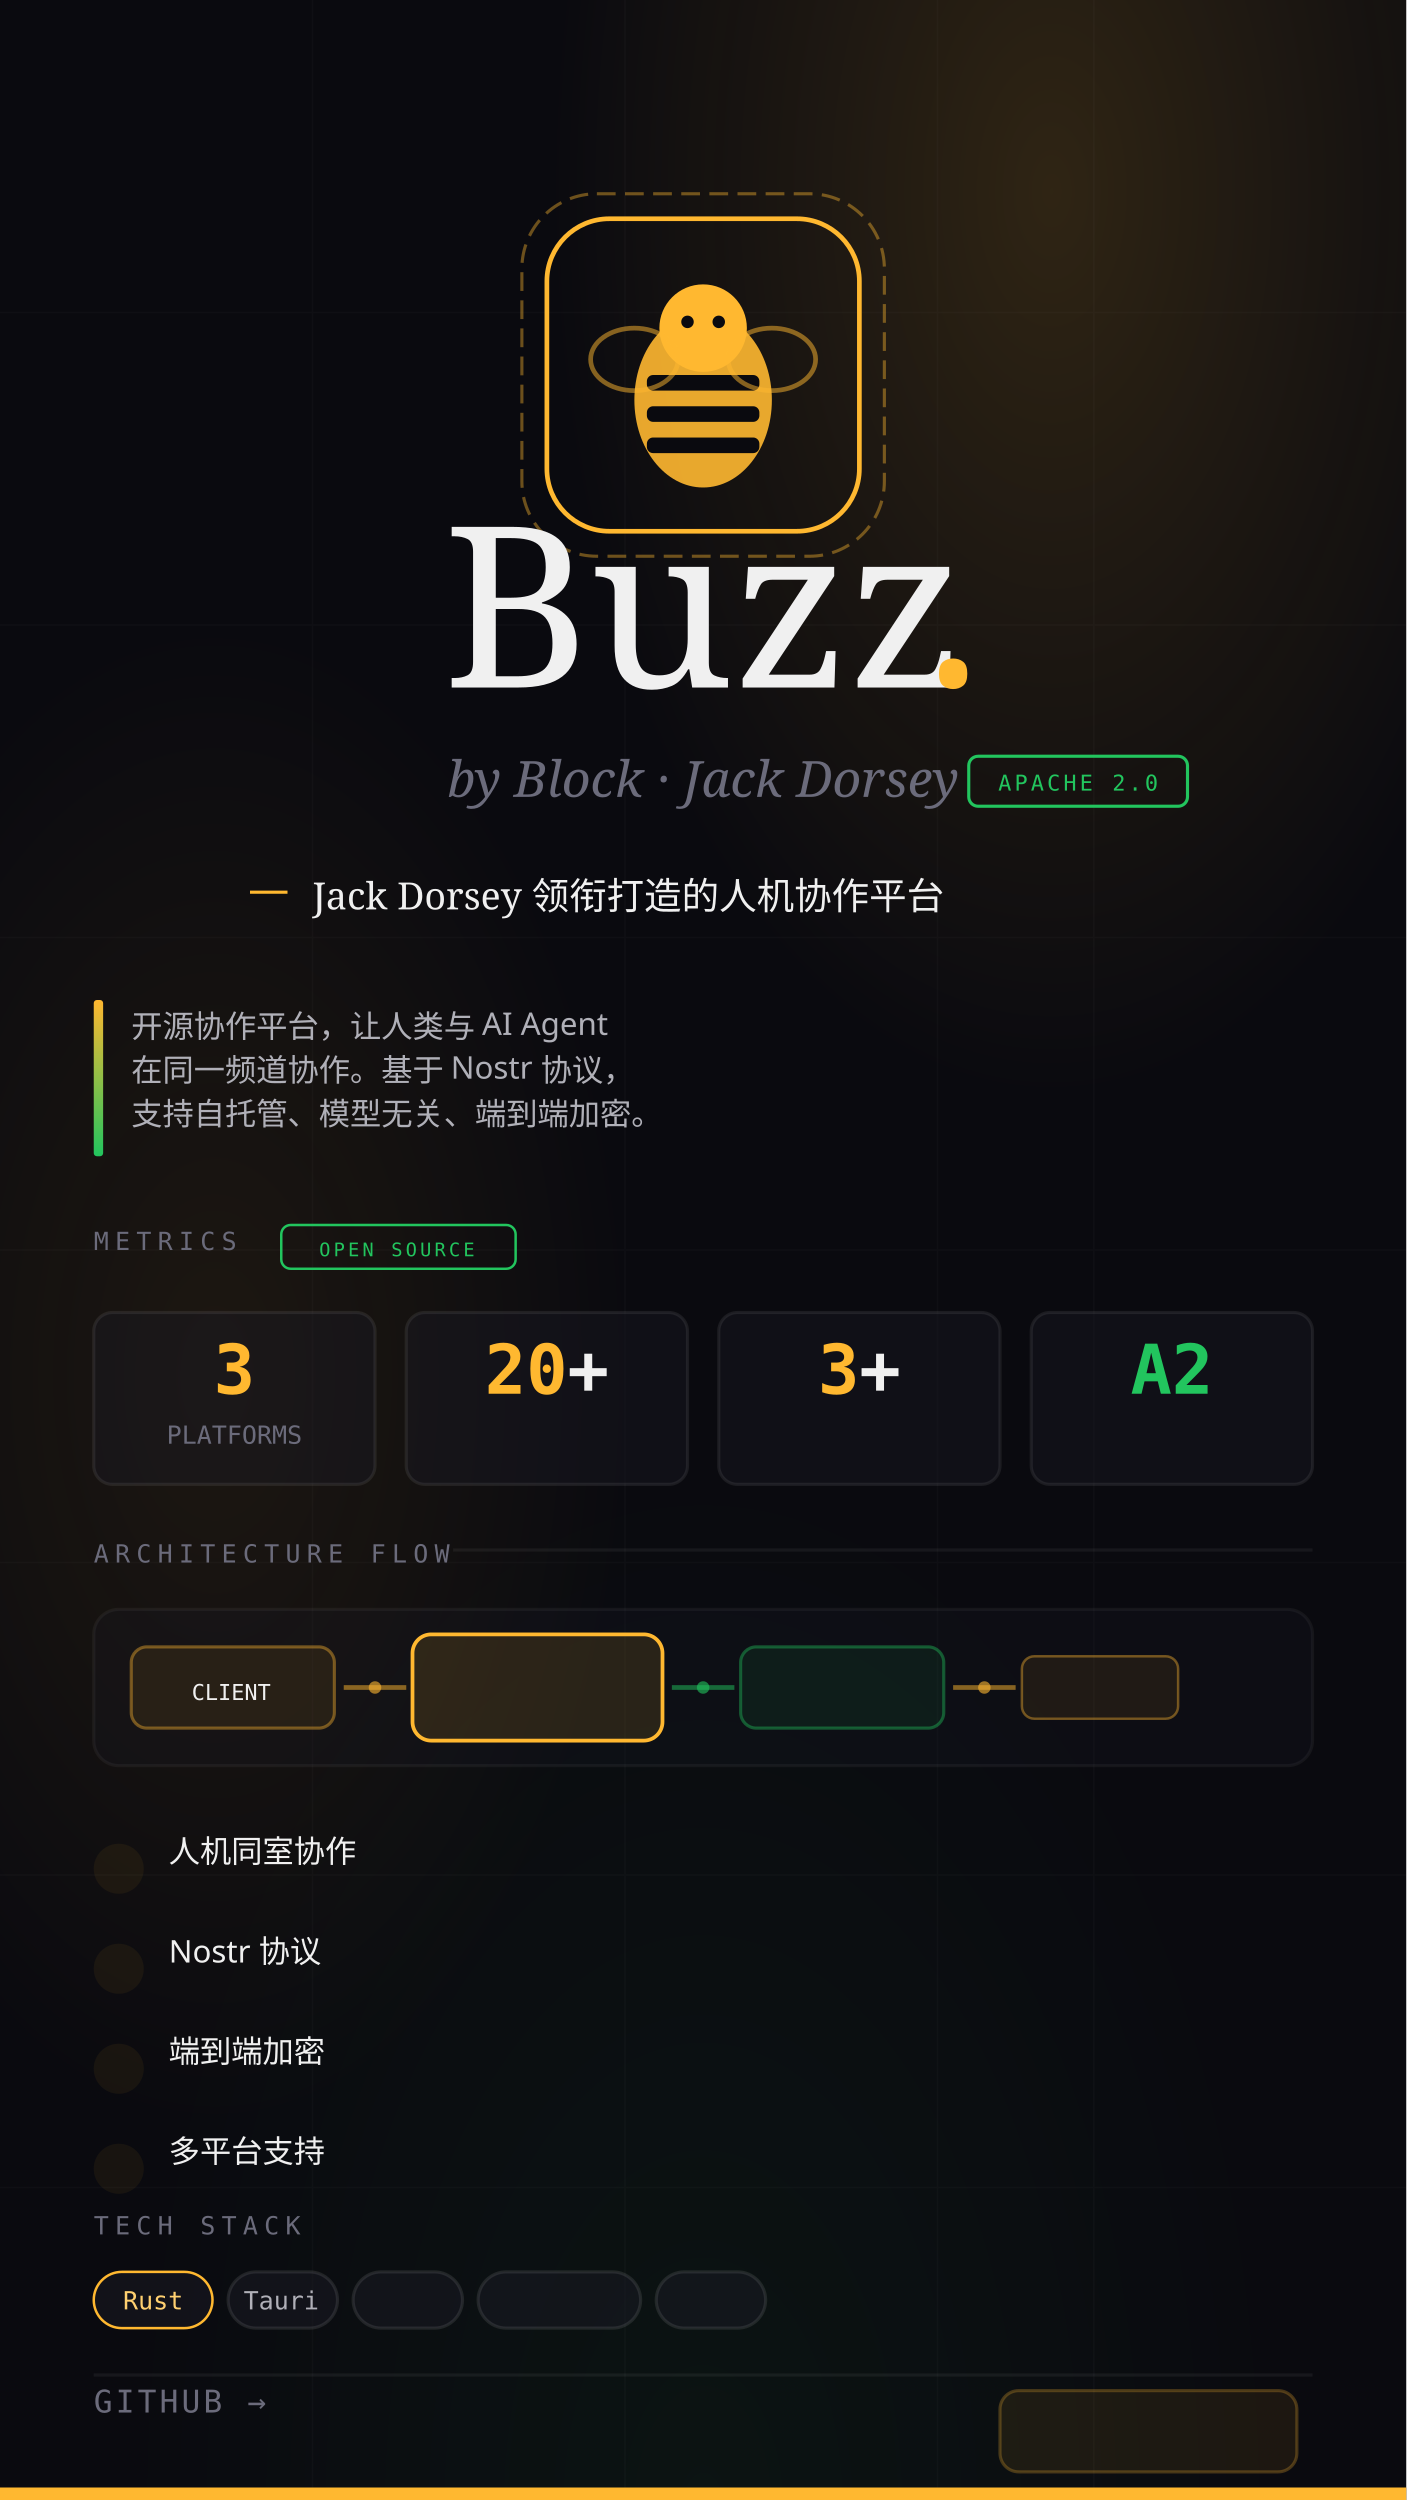
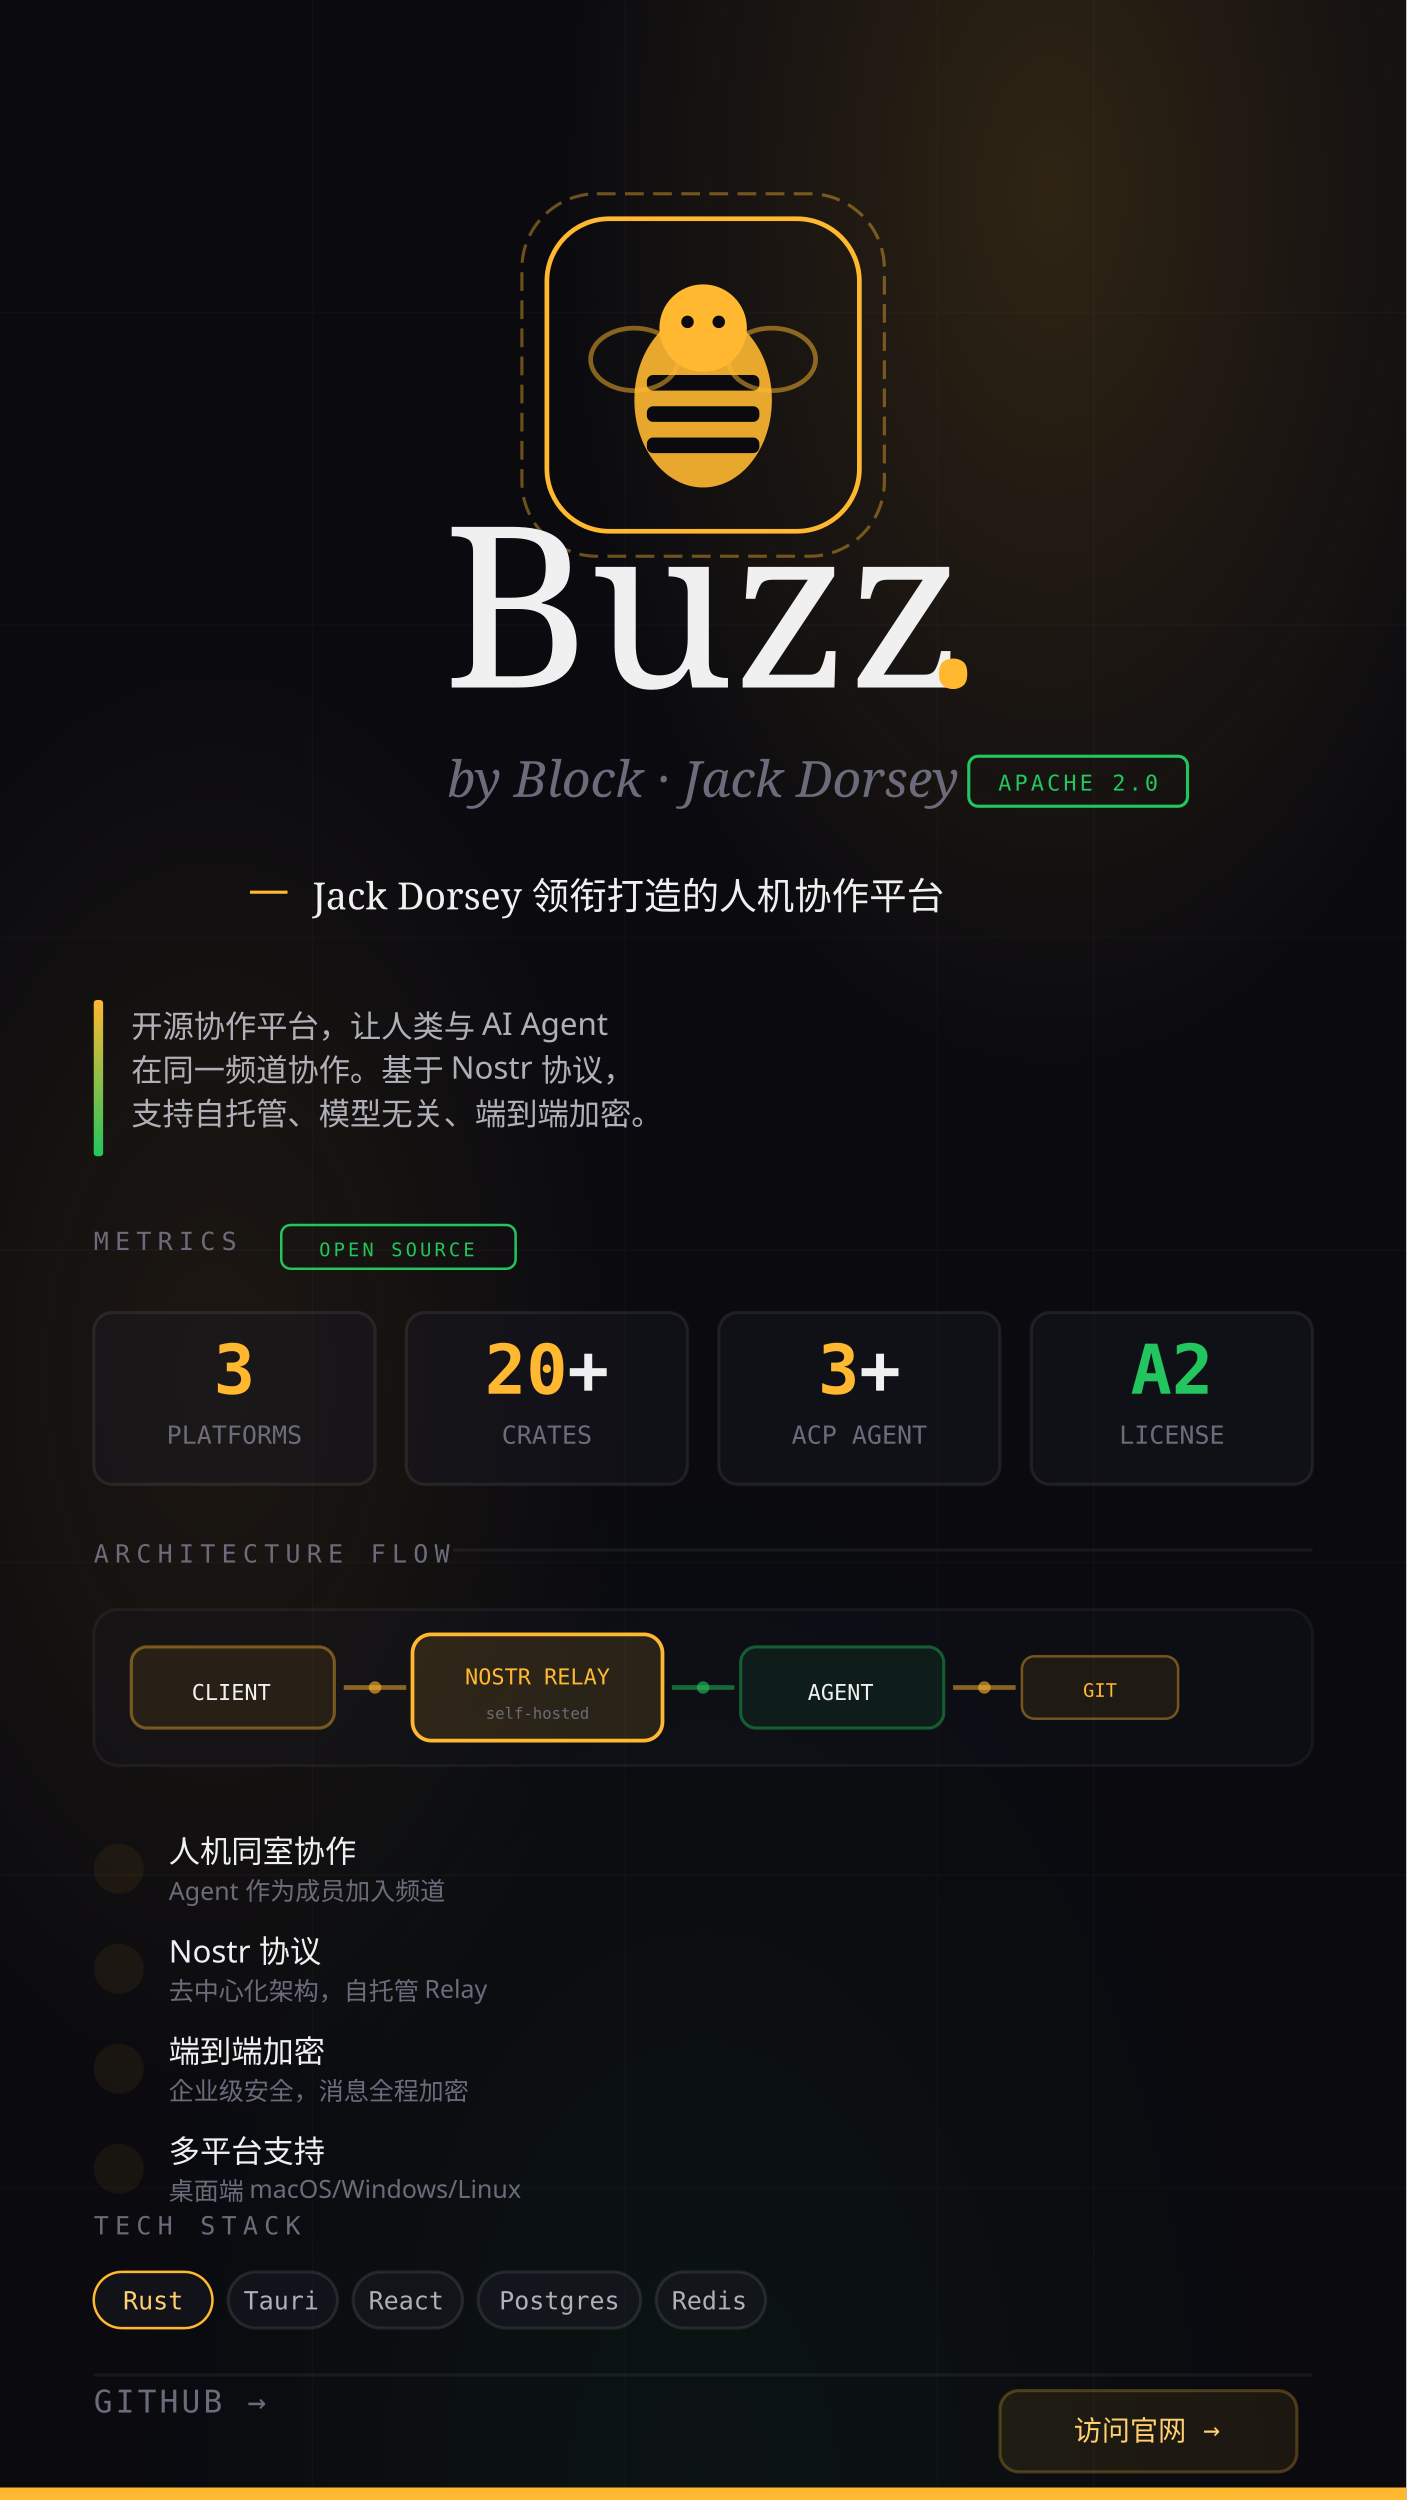
<svg xmlns="http://www.w3.org/2000/svg" width="450" height="800" viewBox="0 0 450 800">
  <rect width="450" height="800" fill="#0A0A0F" />
  <defs>
    <radialGradient id="glow1" cx="75%" cy="8%" r="60%">
      <stop offset="0%" stop-color="#FFB830" stop-opacity="0.15" />
      <stop offset="60%" stop-color="#FFB830" stop-opacity="0" />
    </radialGradient>
    <radialGradient id="glow2" cx="15%" cy="55%" r="50%">
      <stop offset="0%" stop-color="#FFB830" stop-opacity="0.08" />
      <stop offset="60%" stop-color="#FFB830" stop-opacity="0" />
    </radialGradient>
    <radialGradient id="glow3" cx="50%" cy="100%" r="70%">
      <stop offset="0%" stop-color="#22C55E" stop-opacity="0.05" />
      <stop offset="60%" stop-color="#22C55E" stop-opacity="0" />
    </radialGradient>
    <linearGradient id="introGrad" x1="0%" y1="0%" x2="0%" y2="100%">
      <stop offset="0%" stop-color="#FFB830" />
      <stop offset="100%" stop-color="#22C55E" />
    </linearGradient>
    <linearGradient id="progressGrad" x1="0%" y1="0%" x2="100%" y2="0%">
      <stop offset="0%" stop-color="#FFB830" />
      <stop offset="100%" stop-color="#22C55E" />
    </linearGradient>
  </defs>
  <rect width="450" height="800" fill="url(#glow1)" />
  <rect width="450" height="800" fill="url(#glow2)" />
  <rect width="450" height="800" fill="url(#glow3)" />
  <g opacity="0.02">
    <line x1="0" y1="100" x2="450" y2="100" stroke="#F0F0F0" stroke-width="0.5" />
    <line x1="0" y1="200" x2="450" y2="200" stroke="#F0F0F0" stroke-width="0.5" />
    <line x1="0" y1="300" x2="450" y2="300" stroke="#F0F0F0" stroke-width="0.5" />
    <line x1="0" y1="400" x2="450" y2="400" stroke="#F0F0F0" stroke-width="0.5" />
    <line x1="0" y1="500" x2="450" y2="500" stroke="#F0F0F0" stroke-width="0.5" />
    <line x1="0" y1="600" x2="450" y2="600" stroke="#F0F0F0" stroke-width="0.5" />
    <line x1="0" y1="700" x2="450" y2="700" stroke="#F0F0F0" stroke-width="0.5" />
    <line x1="100" y1="0" x2="100" y2="800" stroke="#F0F0F0" stroke-width="0.5" />
    <line x1="200" y1="0" x2="200" y2="800" stroke="#F0F0F0" stroke-width="0.5" />
    <line x1="300" y1="0" x2="300" y2="800" stroke="#F0F0F0" stroke-width="0.5" />
    <line x1="350" y1="0" x2="350" y2="800" stroke="#F0F0F0" stroke-width="0.5" />
  </g>
  <g transform="translate(175, 70)">
    <rect x="0" y="0" width="100" height="100" rx="20" fill="none" stroke="#FFB830" stroke-width="1.5" />
    <rect x="-8" y="-8" width="116" height="116" rx="24" fill="none" stroke="#FFB830" stroke-width="1" stroke-dasharray="6 3" opacity="0.4">
      <animateTransform attributeName="transform" type="rotate" from="0 50 50" to="360 50 50" dur="20s" repeatCount="indefinite" />
    </rect>
    <ellipse cx="50" cy="58" rx="22" ry="28" fill="#FFB830" opacity="0.9" />
    <circle cx="50" cy="35" r="14" fill="#FFB830" />
    <rect x="32" y="50" width="36" height="5" fill="#0A0A0F" rx="2" />
    <rect x="32" y="60" width="36" height="5" fill="#0A0A0F" rx="2" />
    <rect x="32" y="70" width="36" height="5" fill="#0A0A0F" rx="2" />
    <ellipse cx="28" cy="45" rx="14" ry="10" fill="none" stroke="#FFB830" stroke-width="1.5" opacity="0.5" />
    <ellipse cx="72" cy="45" rx="14" ry="10" fill="none" stroke="#FFB830" stroke-width="1.5" opacity="0.5" />
    <circle cx="45" cy="33" r="2" fill="#0A0A0F" />
    <circle cx="55" cy="33" r="2" fill="#0A0A0F" />
  </g>
  <text x="225" y="220" font-family="Georgia, serif" font-size="72" font-weight="500" fill="#F0F0F0" text-anchor="middle">Buzz</text>
  <text x="305" y="220" font-family="Georgia, serif" font-size="72" font-weight="500" fill="#FFB830" text-anchor="middle">.</text>
  <text x="225" y="255" font-family="Georgia, serif" font-size="16" font-style="italic" fill="#6B6B7B" text-anchor="middle">by Block · Jack Dorsey</text>
  <rect x="310" y="242" width="70" height="16" rx="3" fill="none" stroke="#22C55E" stroke-width="1" />
  <text x="345" y="253" font-family="monospace" font-size="7" fill="#22C55E" text-anchor="middle" letter-spacing="1">APACHE 2.0</text>
  <g transform="translate(80, 285)">
    <rect x="0" y="0" width="12" height="1" fill="#FFB830" />
    <text x="20" y="6" font-family="Noto Serif SC, serif" font-size="12" fill="#F0F0F0">Jack Dorsey 领衔打造的人机协作平台</text>
  </g>
  <g transform="translate(30, 320)">
    <rect x="0" y="0" width="3" height="50" rx="1" fill="url(#introGrad)" />
    <text x="12" y="12" font-family="Noto Sans SC, sans-serif" font-size="10" fill="#B0B0B8">
      <tspan x="12" dy="0">开源协作平台，让人类与 AI Agent</tspan>
      <tspan x="12" dy="14">在同一频道协作。基于 Nostr 协议，</tspan>
      <tspan x="12" dy="14">支持自托管、模型无关、端到端加密。</tspan>
    </text>
  </g>
  <text x="30" y="400" font-family="monospace" font-size="8" fill="#6B6B7B" letter-spacing="2">METRICS</text>
  <rect x="90" y="392" width="75" height="14" rx="3" fill="none" stroke="#22C55E" stroke-width="0.8" />
  <text x="127" y="402" font-family="monospace" font-size="6" fill="#22C55E" text-anchor="middle" letter-spacing="1">OPEN SOURCE</text>
  <g transform="translate(30, 420)">
    <rect width="90" height="55" rx="6" fill="rgba(26,26,36,0.4)" stroke="rgba(240,240,240,0.08)" />
    <text x="45" y="26" font-family="monospace" font-size="22" font-weight="600" fill="#F0F0F0" text-anchor="middle">
      <tspan fill="#FFB830">3</tspan>
    </text>
    <text x="45" y="42" font-family="monospace" font-size="8" fill="#6B6B7B" text-anchor="middle">PLATFORMS</text>
  </g>
  <g transform="translate(130, 420)">
    <rect width="90" height="55" rx="6" fill="rgba(26,26,36,0.4)" stroke="rgba(240,240,240,0.08)" />
    <text x="45" y="26" font-family="monospace" font-size="22" font-weight="600" fill="#F0F0F0" text-anchor="middle">
      <tspan fill="#FFB830">20</tspan>+</text>
+     <text x="45" y="42" font-family="monospace" font-size="8" fill="#6B6B7B" text-anchor="middle">CRATES</text>
  </g>
  <g transform="translate(230, 420)">
    <rect width="90" height="55" rx="6" fill="rgba(26,26,36,0.4)" stroke="rgba(240,240,240,0.08)" />
    <text x="45" y="26" font-family="monospace" font-size="22" font-weight="600" fill="#F0F0F0" text-anchor="middle">
      <tspan fill="#FFB830">3</tspan>+</text>
+     <text x="45" y="42" font-family="monospace" font-size="8" fill="#6B6B7B" text-anchor="middle">ACP AGENT</text>
  </g>
  <g transform="translate(330, 420)">
    <rect width="90" height="55" rx="6" fill="rgba(26,26,36,0.4)" stroke="rgba(240,240,240,0.08)" />
    <text x="45" y="26" font-family="monospace" font-size="22" font-weight="600" fill="#22C55E" text-anchor="middle">A2</text>
+     <text x="45" y="42" font-family="monospace" font-size="8" fill="#6B6B7B" text-anchor="middle">LICENSE</text>
  </g>
  <text x="30" y="500" font-family="monospace" font-size="8" fill="#6B6B7B" letter-spacing="2">ARCHITECTURE FLOW</text>
  <line x1="145" y1="496" x2="420" y2="496" stroke="rgba(240,240,240,0.06)" stroke-width="1" />
  <g transform="translate(30, 515)">
    <rect x="0" y="0" width="390" height="50" rx="8" fill="rgba(26,26,36,0.25)" stroke="rgba(240,240,240,0.05)" />
    <rect x="12" y="12" width="65" height="26" rx="5" fill="rgba(255,184,48,0.08)" stroke="#FFB830" stroke-width="1" stroke-opacity="0.4" />
    <text x="44" y="29" font-family="monospace" font-size="7" fill="#F0F0F0" text-anchor="middle">CLIENT</text>
    <path d="M80 25 L100 25" stroke="#FFB830" stroke-width="1.5" stroke-opacity="0.5" />
    <circle cx="90" cy="25" r="2" fill="#FFB830" opacity="0.6">
      <animate attributeName="opacity" values="1;0.3;1" dur="1.5s" repeatCount="indefinite" />
    </circle>
    <rect x="102" y="8" width="80" height="34" rx="6" fill="rgba(255,184,48,0.12)" stroke="#FFB830" stroke-width="1.2" />
+     <text x="142" y="24" font-family="monospace" font-size="7" fill="#FFB830" text-anchor="middle">NOSTR RELAY</text>
+     <text x="142" y="35" font-family="monospace" font-size="5" fill="#6B6B7B" text-anchor="middle">self-hosted</text>
    <path d="M185 25 L205 25" stroke="#22C55E" stroke-width="1.5" stroke-opacity="0.5" />
    <circle cx="195" cy="25" r="2" fill="#22C55E" opacity="0.6">
      <animate attributeName="opacity" values="1;0.3;1" dur="1.5s" repeatCount="indefinite" begin="0.5s" />
    </circle>
    <rect x="207" y="12" width="65" height="26" rx="5" fill="rgba(34,197,94,0.08)" stroke="#22C55E" stroke-width="1" stroke-opacity="0.4" />
+     <text x="239" y="29" font-family="monospace" font-size="7" fill="#F0F0F0" text-anchor="middle">AGENT</text>
    <path d="M275 25 L295 25" stroke="#FFB830" stroke-width="1.5" stroke-opacity="0.5" />
    <circle cx="285" cy="25" r="2" fill="#FFB830" opacity="0.6">
      <animate attributeName="opacity" values="1;0.3;1" dur="1.5s" repeatCount="indefinite" begin="1s" />
    </circle>
    <rect x="297" y="15" width="50" height="20" rx="4" fill="rgba(255,184,48,0.08)" stroke="#FFB830" stroke-width="0.8" stroke-opacity="0.4" />
+     <text x="322" y="28" font-family="monospace" font-size="6" fill="#FFB830" text-anchor="middle">GIT</text>
  </g>
  <g transform="translate(30, 590)" font-family="Noto Sans SC, sans-serif">
    <g>
      <circle cx="8" cy="8" r="8" fill="rgba(255,184,48,0.06)" />
      <text x="24" y="6" font-size="10" font-weight="500" fill="#F0F0F0">人机同室协作</text>
+       <text x="24" y="18" font-size="8" fill="#6B6B7B">Agent 作为成员加入频道</text>
    </g>
    <g transform="translate(0, 32)">
      <circle cx="8" cy="8" r="8" fill="rgba(255,184,48,0.06)" />
      <text x="24" y="6" font-size="10" font-weight="500" fill="#F0F0F0">Nostr 协议</text>
+       <text x="24" y="18" font-size="8" fill="#6B6B7B">去中心化架构，自托管 Relay</text>
    </g>
    <g transform="translate(0, 64)">
      <circle cx="8" cy="8" r="8" fill="rgba(255,184,48,0.06)" />
      <text x="24" y="6" font-size="10" font-weight="500" fill="#F0F0F0">端到端加密</text>
+       <text x="24" y="18" font-size="8" fill="#6B6B7B">企业级安全，消息全程加密</text>
    </g>
    <g transform="translate(0, 96)">
      <circle cx="8" cy="8" r="8" fill="rgba(255,184,48,0.06)" />
      <text x="24" y="6" font-size="10" font-weight="500" fill="#F0F0F0">多平台支持</text>
+       <text x="24" y="18" font-size="8" fill="#6B6B7B">桌面端 macOS/Windows/Linux</text>
    </g>
  </g>
  <g transform="translate(30, 715)" font-family="monospace" font-size="8">
    <text x="0" y="0" fill="#6B6B7B" letter-spacing="2">TECH STACK</text>
    <g transform="translate(0, 12)">
      <rect x="0" y="0" width="38" height="18" rx="9" fill="rgba(26,26,36,0.5)" stroke="#FFB830" stroke-width="0.8" />
      <text x="19" y="12" fill="#FFD070" text-anchor="middle">Rust</text>
      <rect x="43" y="0" width="35" height="18" rx="9" fill="rgba(26,26,36,0.5)" stroke="rgba(240,240,240,0.1)" />
      <text x="60" y="12" fill="#B0B0B8" text-anchor="middle">Tauri</text>
      <rect x="83" y="0" width="35" height="18" rx="9" fill="rgba(26,26,36,0.5)" stroke="rgba(240,240,240,0.1)" />
+       <text x="100" y="12" fill="#B0B0B8" text-anchor="middle">React</text>
      <rect x="123" y="0" width="52" height="18" rx="9" fill="rgba(26,26,36,0.5)" stroke="rgba(240,240,240,0.1)" />
+       <text x="149" y="12" fill="#B0B0B8" text-anchor="middle">Postgres</text>
      <rect x="180" y="0" width="35" height="18" rx="9" fill="rgba(26,26,36,0.5)" stroke="rgba(240,240,240,0.1)" />
+       <text x="197" y="12" fill="#B0B0B8" text-anchor="middle">Redis</text>
    </g>
  </g>
  <line x1="30" y1="760" x2="420" y2="760" stroke="rgba(240,240,240,0.06)" />
  <g transform="translate(30, 772)">
    <text font-family="monospace" font-size="10" fill="#6B6B7B" letter-spacing="1">GITHUB →</text>
  </g>
  <g transform="translate(320, 765)">
    <rect width="95" height="26" rx="6" fill="rgba(255,184,48,0.08)" stroke="rgba(255,184,48,0.25)" />
+     <text x="47" y="16" font-family="monospace" font-size="9" fill="#FFD070" text-anchor="middle">访问官网 →</text>
  </g>
  <rect x="0" y="796" width="450" height="4" fill="#FFB830" />
</svg>
